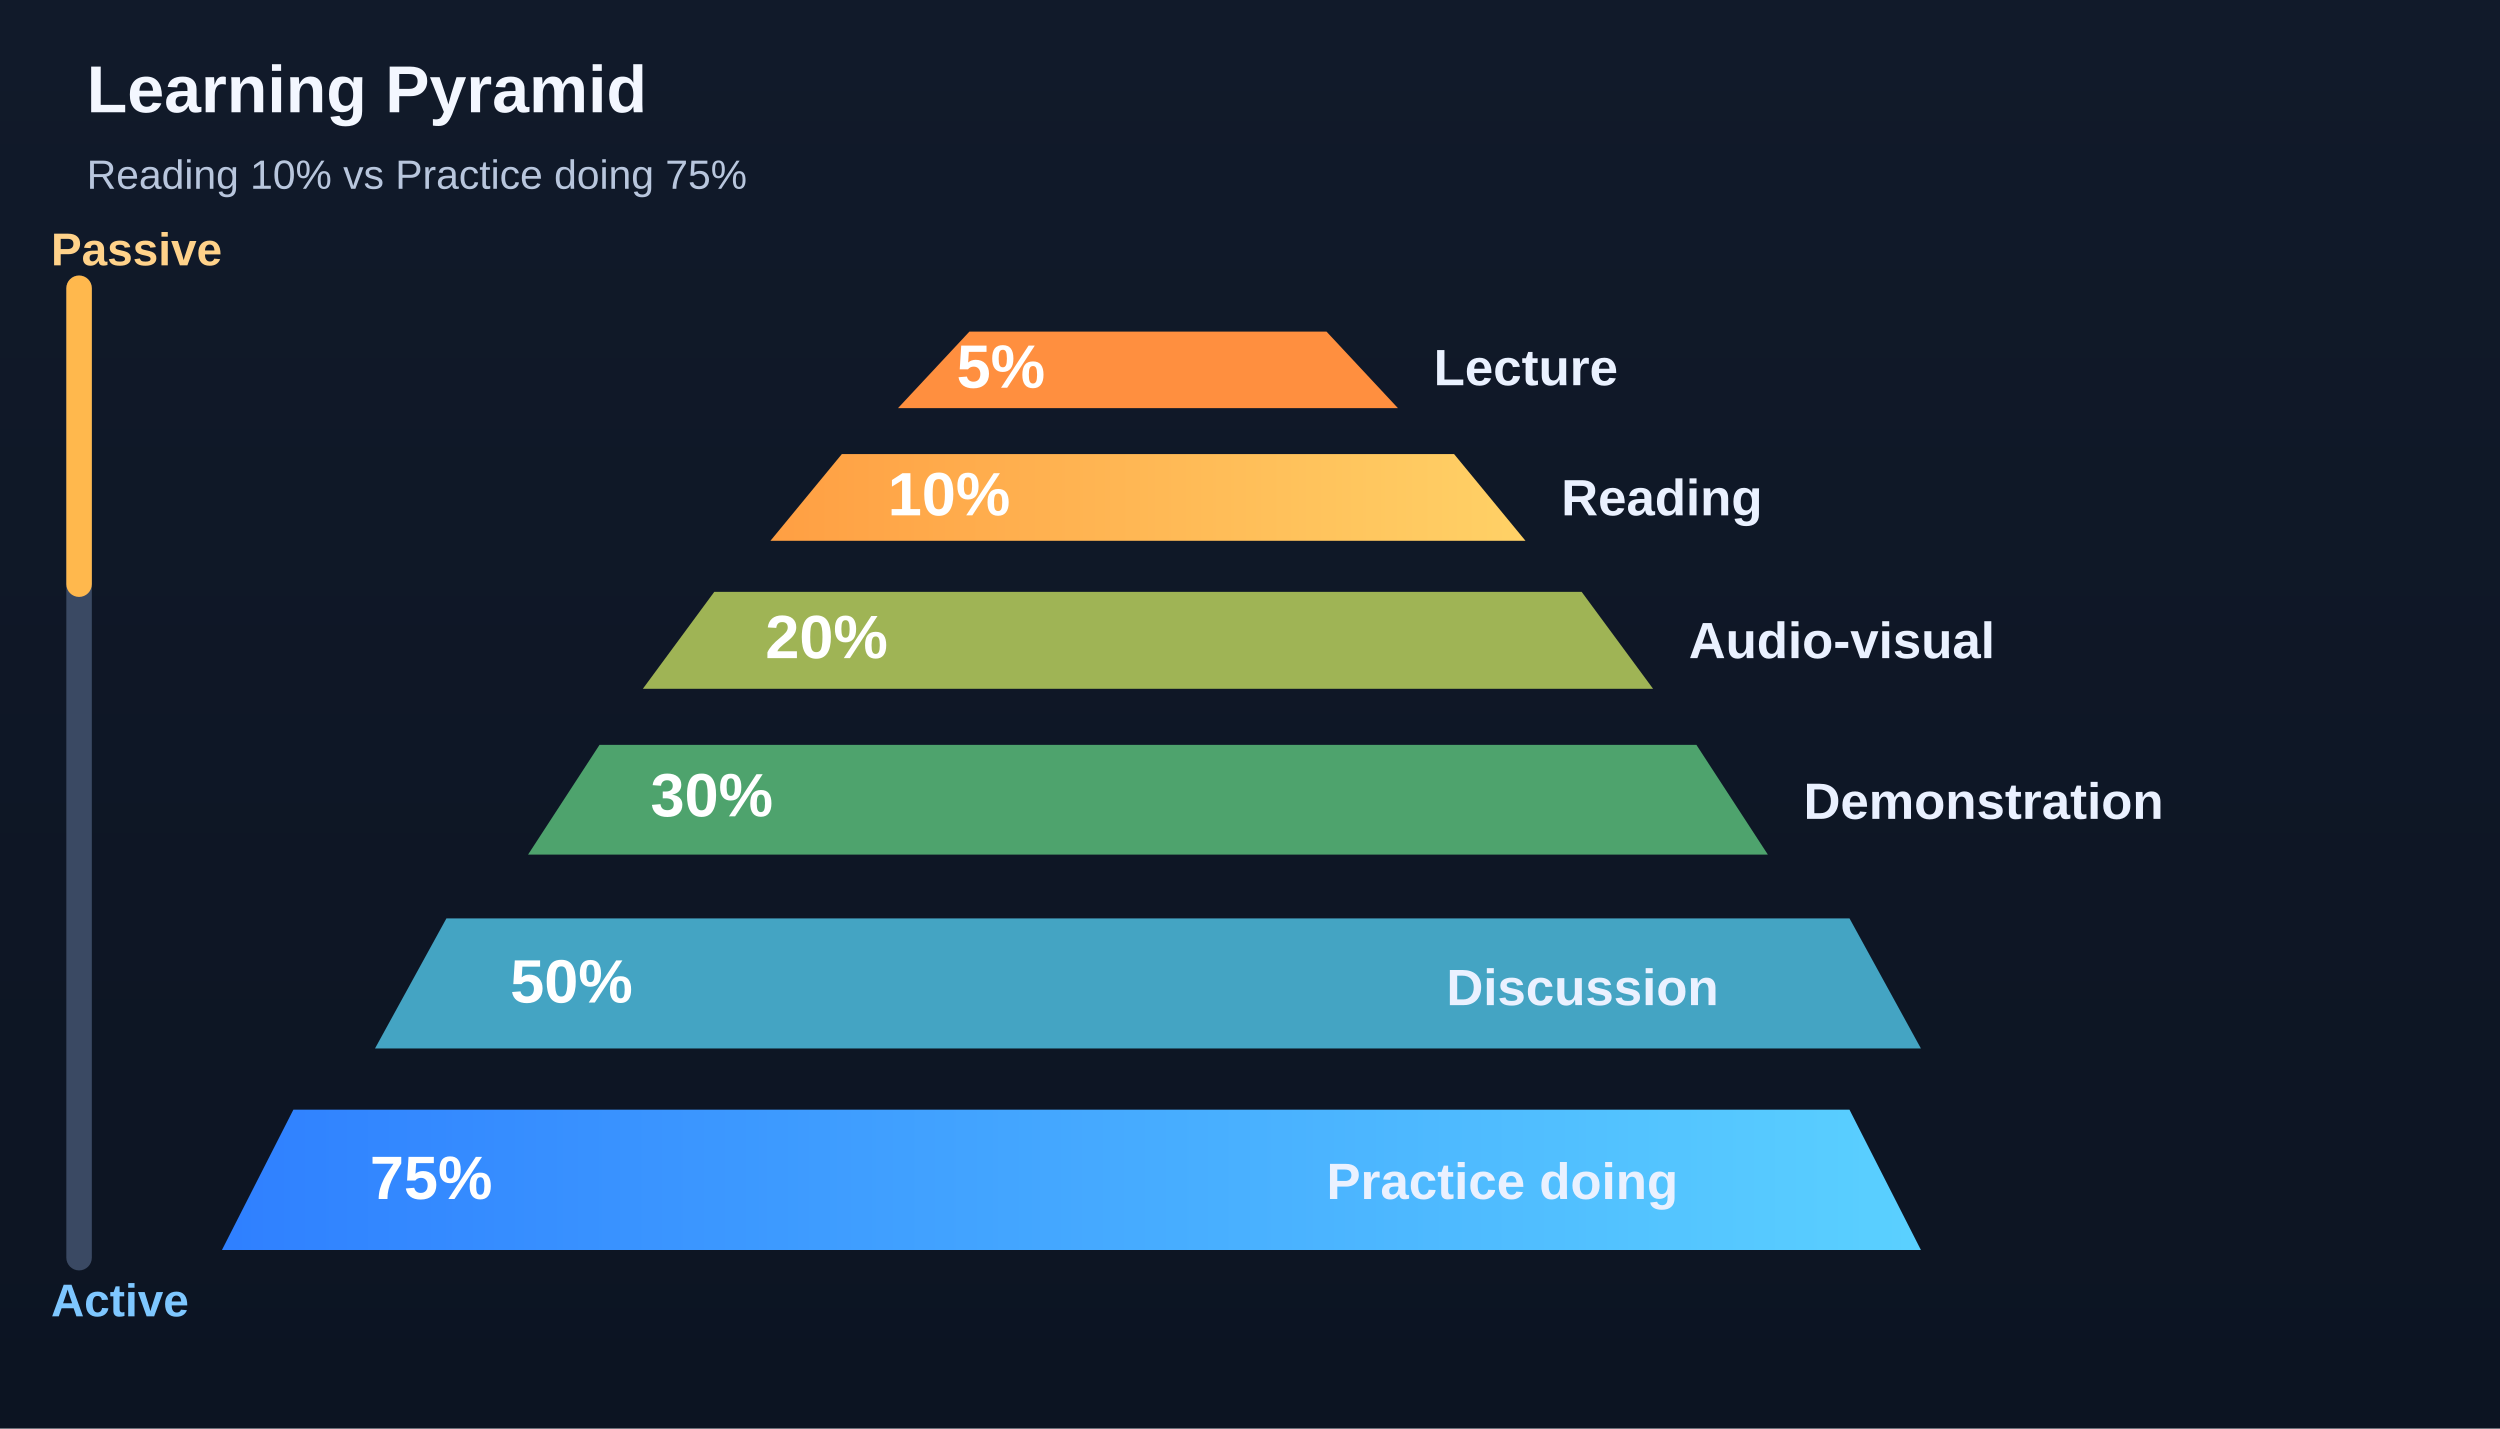
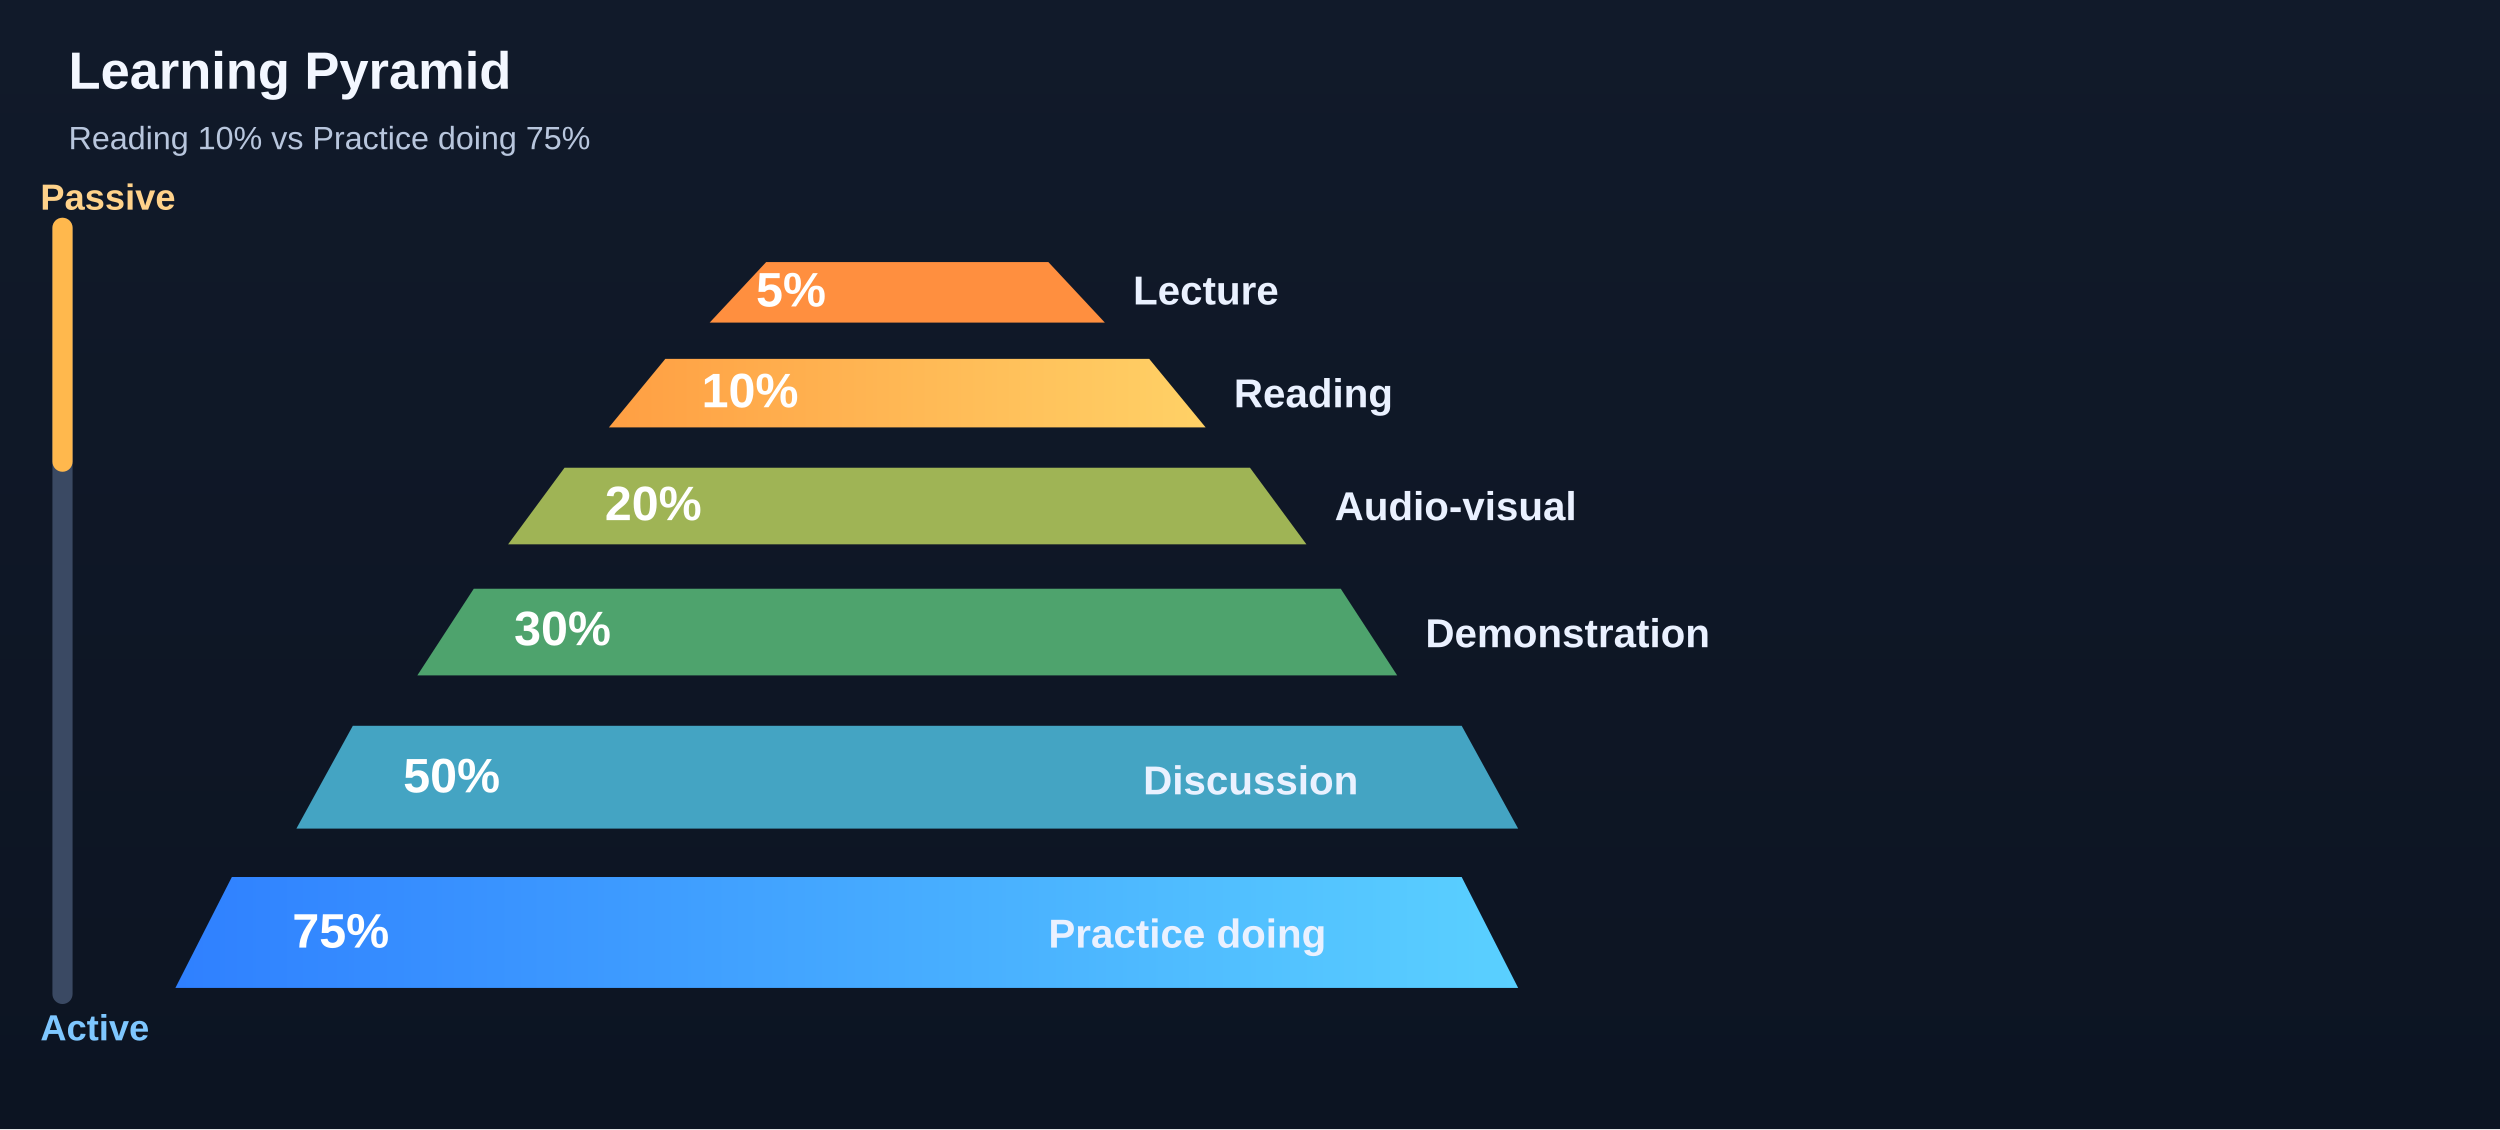
- <svg xmlns="http://www.w3.org/2000/svg" viewBox="0 0 980 560" role="img" aria-labelledby="title desc">
+ <svg xmlns="http://www.w3.org/2000/svg" viewBox="0 0 1240 560" role="img" aria-labelledby="title desc">
  <defs>
    <linearGradient id="bg" x1="0" y1="0" x2="0" y2="1">
      <stop offset="0%" stop-color="#111a2a" />
      <stop offset="100%" stop-color="#0c1422" />
    </linearGradient>
    <linearGradient id="passive" x1="0" y1="0" x2="1" y2="0">
      <stop offset="0%" stop-color="#ff9f43" />
      <stop offset="100%" stop-color="#ffd166" />
    </linearGradient>
    <linearGradient id="active" x1="0" y1="0" x2="1" y2="0">
      <stop offset="0%" stop-color="#2f80ff" />
      <stop offset="100%" stop-color="#5ad0ff" />
    </linearGradient>
    <style>
      .label { font: 600 20px Arial, sans-serif; fill: #eaf1ff; }
      .small { font: 500 16px Arial, sans-serif; fill: #b8c6dd; }
      .pct { font: 700 24px Arial, sans-serif; fill: #fff; }
      .title { font: 700 26px Arial, sans-serif; fill: #f3f7ff; }
      .tag { font: 700 18px Arial, sans-serif; }
    </style>
  </defs>
-   <rect x="0" y="0" width="980" height="560" fill="url(#bg)" />
+   <rect x="0" y="0" width="1240" height="560" fill="url(#bg)" />
  <text x="34" y="44" class="title">Learning Pyramid</text>
  <text x="34" y="74" class="small">Reading 10% vs Practice doing 75%</text>
  <rect x="26" y="108" width="10" height="390" rx="5" fill="#3a4963" />
  <rect x="26" y="108" width="10" height="126" rx="5" fill="#ffb84d" />
  <text x="20" y="104" class="tag" fill="#ffd28a">Passive</text>
  <text x="20" y="516" class="tag" fill="#7ec7ff">Active</text>
  <polygon points="380,130 520,130 548,160 352,160" fill="#ff8f3f" />
  <text x="375" y="152" class="pct">5%</text>
  <text x="562" y="151" class="label">Lecture</text>
  <polygon points="330,178 570,178 598,212 302,212" fill="url(#passive)" />
  <text x="348" y="202" class="pct">10%</text>
  <text x="612" y="202" class="label">Reading</text>
  <polygon points="280,232 620,232 648,270 252,270" fill="#9fb455" />
  <text x="300" y="258" class="pct">20%</text>
  <text x="662" y="258" class="label">Audio-visual</text>
  <polygon points="235,292 665,292 693,335 207,335" fill="#4ea36d" />
  <text x="255" y="320" class="pct">30%</text>
  <text x="707" y="321" class="label">Demonstration</text>
  <polygon points="175,360 725,360 753,411 147,411" fill="#44a4c3" />
  <text x="200" y="393" class="pct">50%</text>
  <text x="567" y="394" class="label">Discussion</text>
  <polygon points="115,435 725,435 753,490 87,490" fill="url(#active)" />
  <text x="145" y="470" class="pct">75%</text>
  <text x="520" y="470" class="label">Practice doing</text>
</svg>
